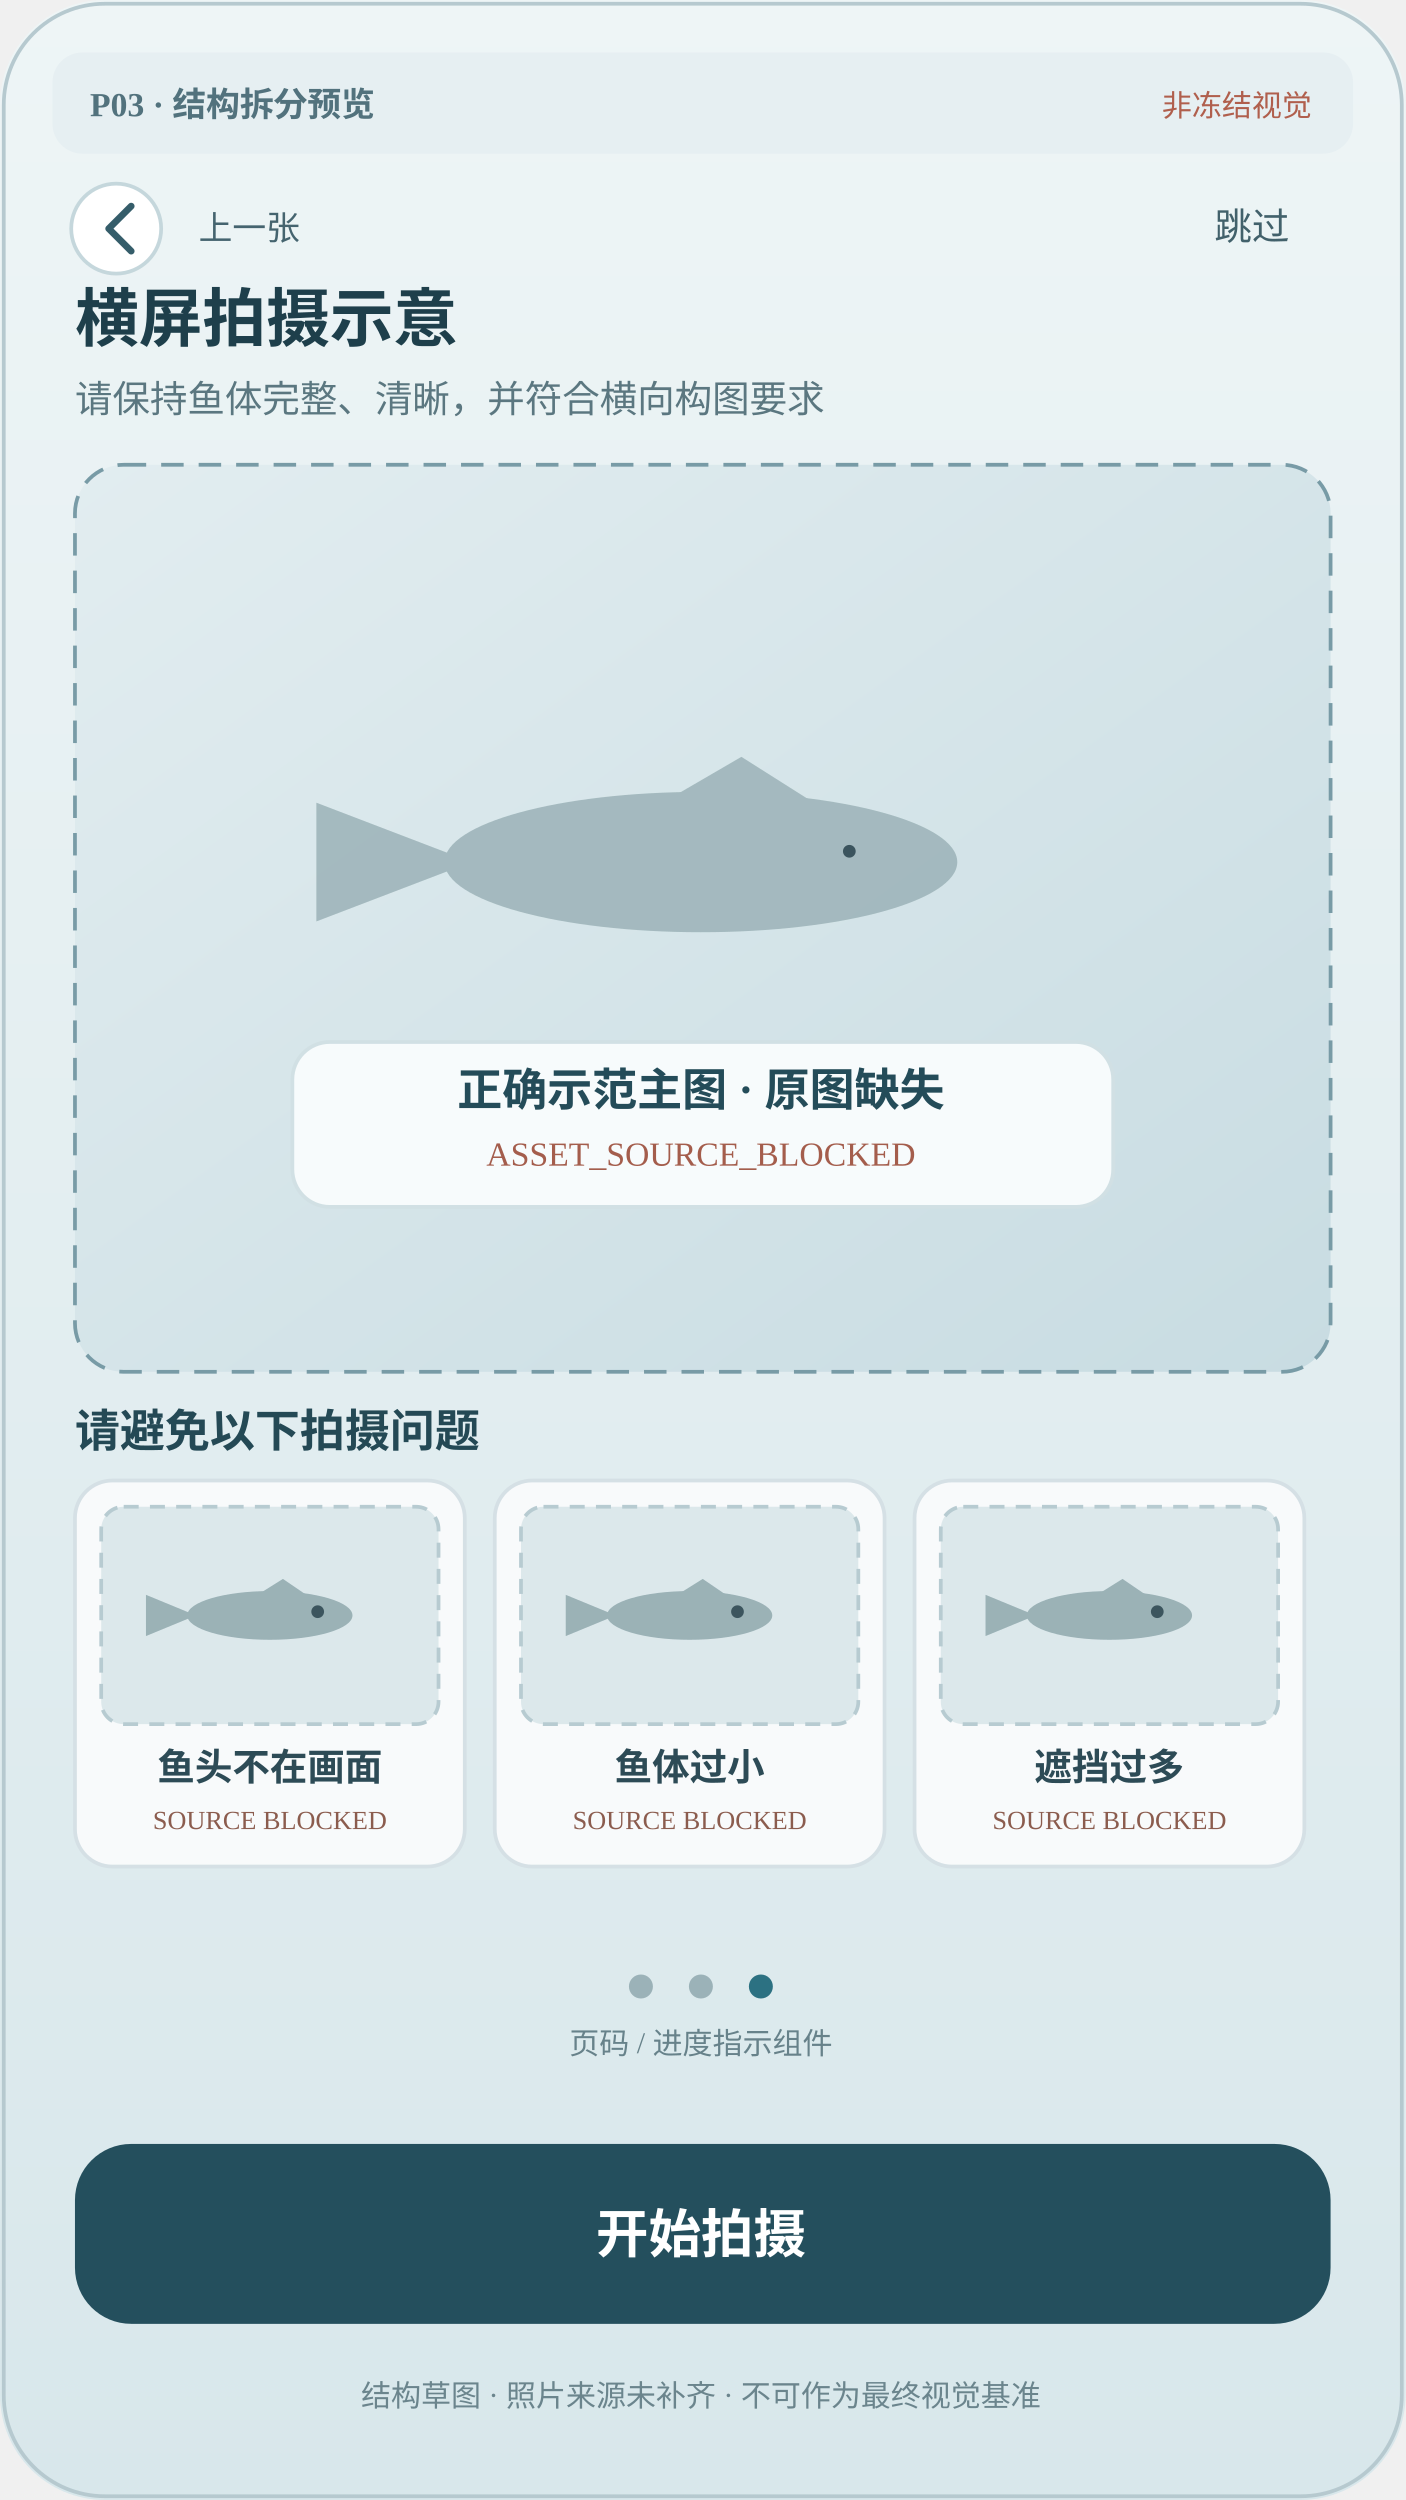
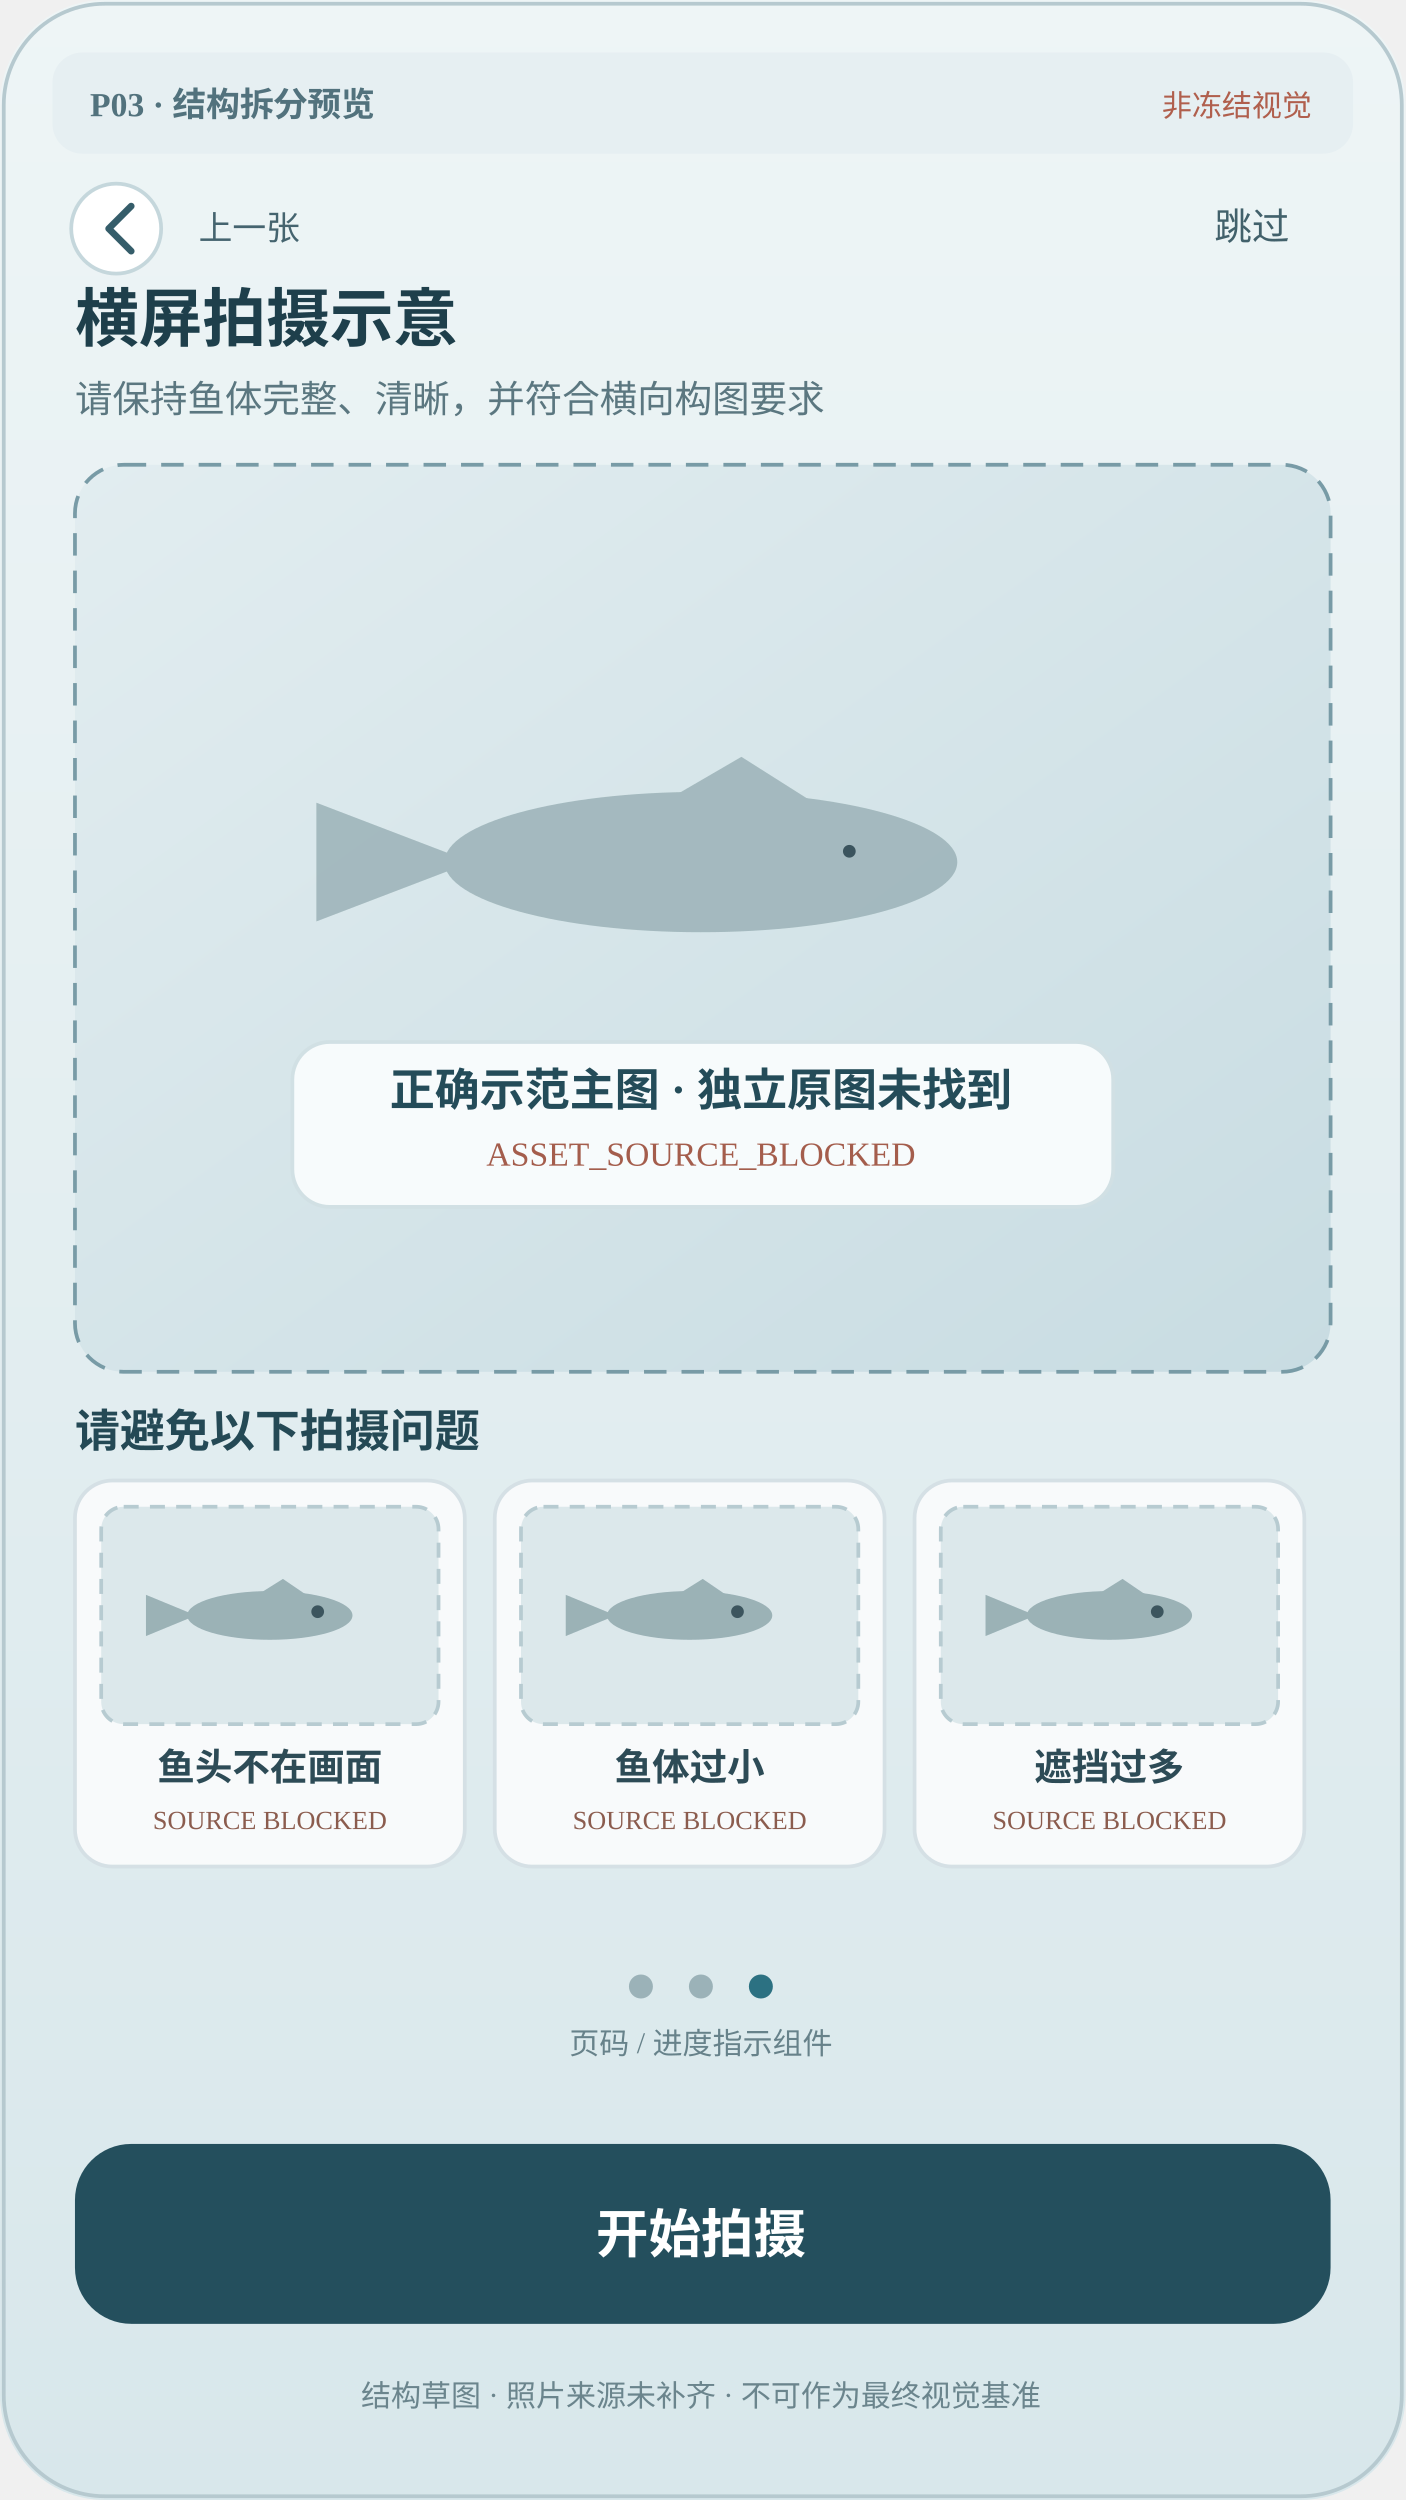
<svg xmlns="http://www.w3.org/2000/svg" width="375" height="667" viewBox="0 0 375 667" role="img" aria-labelledby="title desc" data-authority="STRUCTURE_ONLY_CANDIDATE">
  <defs>
    <linearGradient id="bg" x1="0" y1="0" x2="0" y2="1">
      <stop offset="0" stop-color="#eef5f6" />
      <stop offset="1" stop-color="#d8e7eb" />
    </linearGradient>
    <linearGradient id="hero" x1="0" y1="0" x2="1" y2="1">
      <stop offset="0" stop-color="#e2edf0" />
      <stop offset="1" stop-color="#c8dce2" />
    </linearGradient>
  </defs>
  <rect width="375" height="667" rx="28" fill="url(#bg)" />
  <rect x="1" y="1" width="373" height="665" rx="27" fill="none" stroke="#b6c9cf" />
  <rect x="14" y="14" width="347" height="27" rx="8" fill="#e6eff2" />
  <text x="24" y="31" font-size="9" fill="#52727d" font-weight="700">P03 · 结构拆分预览</text>
  <text x="350" y="31" font-size="8" text-anchor="end" fill="#b05f4d">非冻结视觉</text>
  <g id="p03.navigation">
    <circle cx="31" cy="61" r="12" fill="#fff" stroke="#c5d7dc" />
    <path d="M 35 55 L 29 61 L 35 67" fill="none" stroke="#355d6a" stroke-width="1.8" stroke-linecap="round" stroke-linejoin="round" />
    <text x="53" y="64" font-size="9" fill="#45646f">上一张</text>
    <text x="344" y="64" font-size="10" text-anchor="end" fill="#42616b">跳过</text>
  </g>
  <g id="p03.title_block">
    <text x="20" y="91" font-size="17" fill="#1e3f4b" font-weight="700">横屏拍摄示意</text>
    <text x="20" y="110" font-size="10" fill="#5b7780">请保持鱼体完整、清晰，并符合横向构图要求</text>
  </g>
  <g id="p03.correct_hero">
    <rect x="20" y="124" width="335" height="242" rx="13" fill="url(#hero)" stroke="#789ba6" stroke-dasharray="6 4" />
    <g opacity="0.85">
      <ellipse cx="187" cy="230" rx="68.4" ry="18.72" fill="#9bb2b7" />
      <path d="M 125.8 230 L 84.4 214.16 L 84.4 245.84 Z" fill="#9bb2b7" />
      <path d="M 178 213.44 L 197.8 201.92 L 219.4 215.6 Z" fill="#9bb2b7" />
      <circle cx="226.6" cy="227.12" r="1.7" fill="#203b45" />
    </g>
    <rect x="78" y="278" width="219" height="44" rx="10" fill="#f7fbfc" stroke="#d1e0e4" />
-     <text x="187" y="295" text-anchor="middle" font-size="12" fill="#244c59" font-weight="700">正确示范主图 · 原图缺失</text>
+     <text x="187" y="295" text-anchor="middle" font-size="12" fill="#244c59" font-weight="700">正确示范主图 · 独立原图未找到</text>
    <text x="187" y="311" text-anchor="middle" font-size="9" fill="#a45d4c">ASSET_SOURCE_BLOCKED</text>
  </g>
  <g id="p03.error_examples">
    <text x="20" y="386" font-size="12" fill="#244955" font-weight="700">请避免以下拍摄问题</text>
    <g id="p03.error.1">
      <rect x="20" y="395" width="104" height="103" rx="10" fill="#f8fafb" stroke="#d5e0e5" />
      <rect x="27" y="402" width="90" height="58" rx="6" fill="#dce8eb" stroke="#b7cbd1" stroke-dasharray="4 3" />
      <g opacity="0.85">
        <ellipse cx="72" cy="431" rx="22.04" ry="6.5" fill="#8fa8ad" />
        <path d="M 52.28 431 L 38.94 425.5 L 38.94 436.5 Z" fill="#8fa8ad" />
        <path d="M 69.1 425.25 L 75.48 421.25 L 82.44 426 Z" fill="#8fa8ad" />
        <circle cx="84.76" cy="430" r="1.7" fill="#203b45" />
      </g>
      <text x="72" y="475" font-size="10" text-anchor="middle" fill="#2d4b56" font-weight="700">鱼头不在画面</text>
      <text x="72" y="488" font-size="7" text-anchor="middle" fill="#8b5c4e">SOURCE BLOCKED</text>
    </g>
    <g id="p03.error.2">
      <rect x="132" y="395" width="104" height="103" rx="10" fill="#f8fafb" stroke="#d5e0e5" />
      <rect x="139" y="402" width="90" height="58" rx="6" fill="#dce8eb" stroke="#b7cbd1" stroke-dasharray="4 3" />
      <g opacity="0.85">
        <ellipse cx="184" cy="431" rx="22.04" ry="6.5" fill="#8fa8ad" />
        <path d="M 164.28 431 L 150.94 425.5 L 150.94 436.5 Z" fill="#8fa8ad" />
        <path d="M 181.1 425.25 L 187.48 421.25 L 194.44 426 Z" fill="#8fa8ad" />
        <circle cx="196.76" cy="430" r="1.7" fill="#203b45" />
      </g>
      <text x="184" y="475" font-size="10" text-anchor="middle" fill="#2d4b56" font-weight="700">鱼体过小</text>
      <text x="184" y="488" font-size="7" text-anchor="middle" fill="#8b5c4e">SOURCE BLOCKED</text>
    </g>
    <g id="p03.error.3">
      <rect x="244" y="395" width="104" height="103" rx="10" fill="#f8fafb" stroke="#d5e0e5" />
      <rect x="251" y="402" width="90" height="58" rx="6" fill="#dce8eb" stroke="#b7cbd1" stroke-dasharray="4 3" />
      <g opacity="0.85">
        <ellipse cx="296" cy="431" rx="22.04" ry="6.5" fill="#8fa8ad" />
        <path d="M 276.28 431 L 262.94 425.5 L 262.94 436.5 Z" fill="#8fa8ad" />
        <path d="M 293.1 425.25 L 299.48 421.25 L 306.44 426 Z" fill="#8fa8ad" />
        <circle cx="308.76" cy="430" r="1.7" fill="#203b45" />
      </g>
      <text x="296" y="475" font-size="10" text-anchor="middle" fill="#2d4b56" font-weight="700">遮挡过多</text>
      <text x="296" y="488" font-size="7" text-anchor="middle" fill="#8b5c4e">SOURCE BLOCKED</text>
    </g>
  </g>
  <g id="p03.pagination">
    <circle cx="171" cy="530" r="3.2" fill="#9bb2b8" />
    <circle cx="187" cy="530" r="3.2" fill="#9bb2b8" />
    <circle cx="203" cy="530" r="3.2" fill="#2c7182" />
    <text x="187" y="548" font-size="8" text-anchor="middle" fill="#67828a">页码 / 进度指示组件</text>
  </g>
  <g id="p03.footer_action">
    <rect x="20" y="572" width="335" height="48" rx="15" fill="#244f5d" />
    <text x="187" y="601" font-size="14" text-anchor="middle" fill="#fff" font-weight="700">开始拍摄</text>
    <text x="187" y="642" font-size="8" text-anchor="middle" fill="#6b858d">结构草图 · 照片来源未补齐 · 不可作为最终视觉基准</text>
  </g>
</svg>
